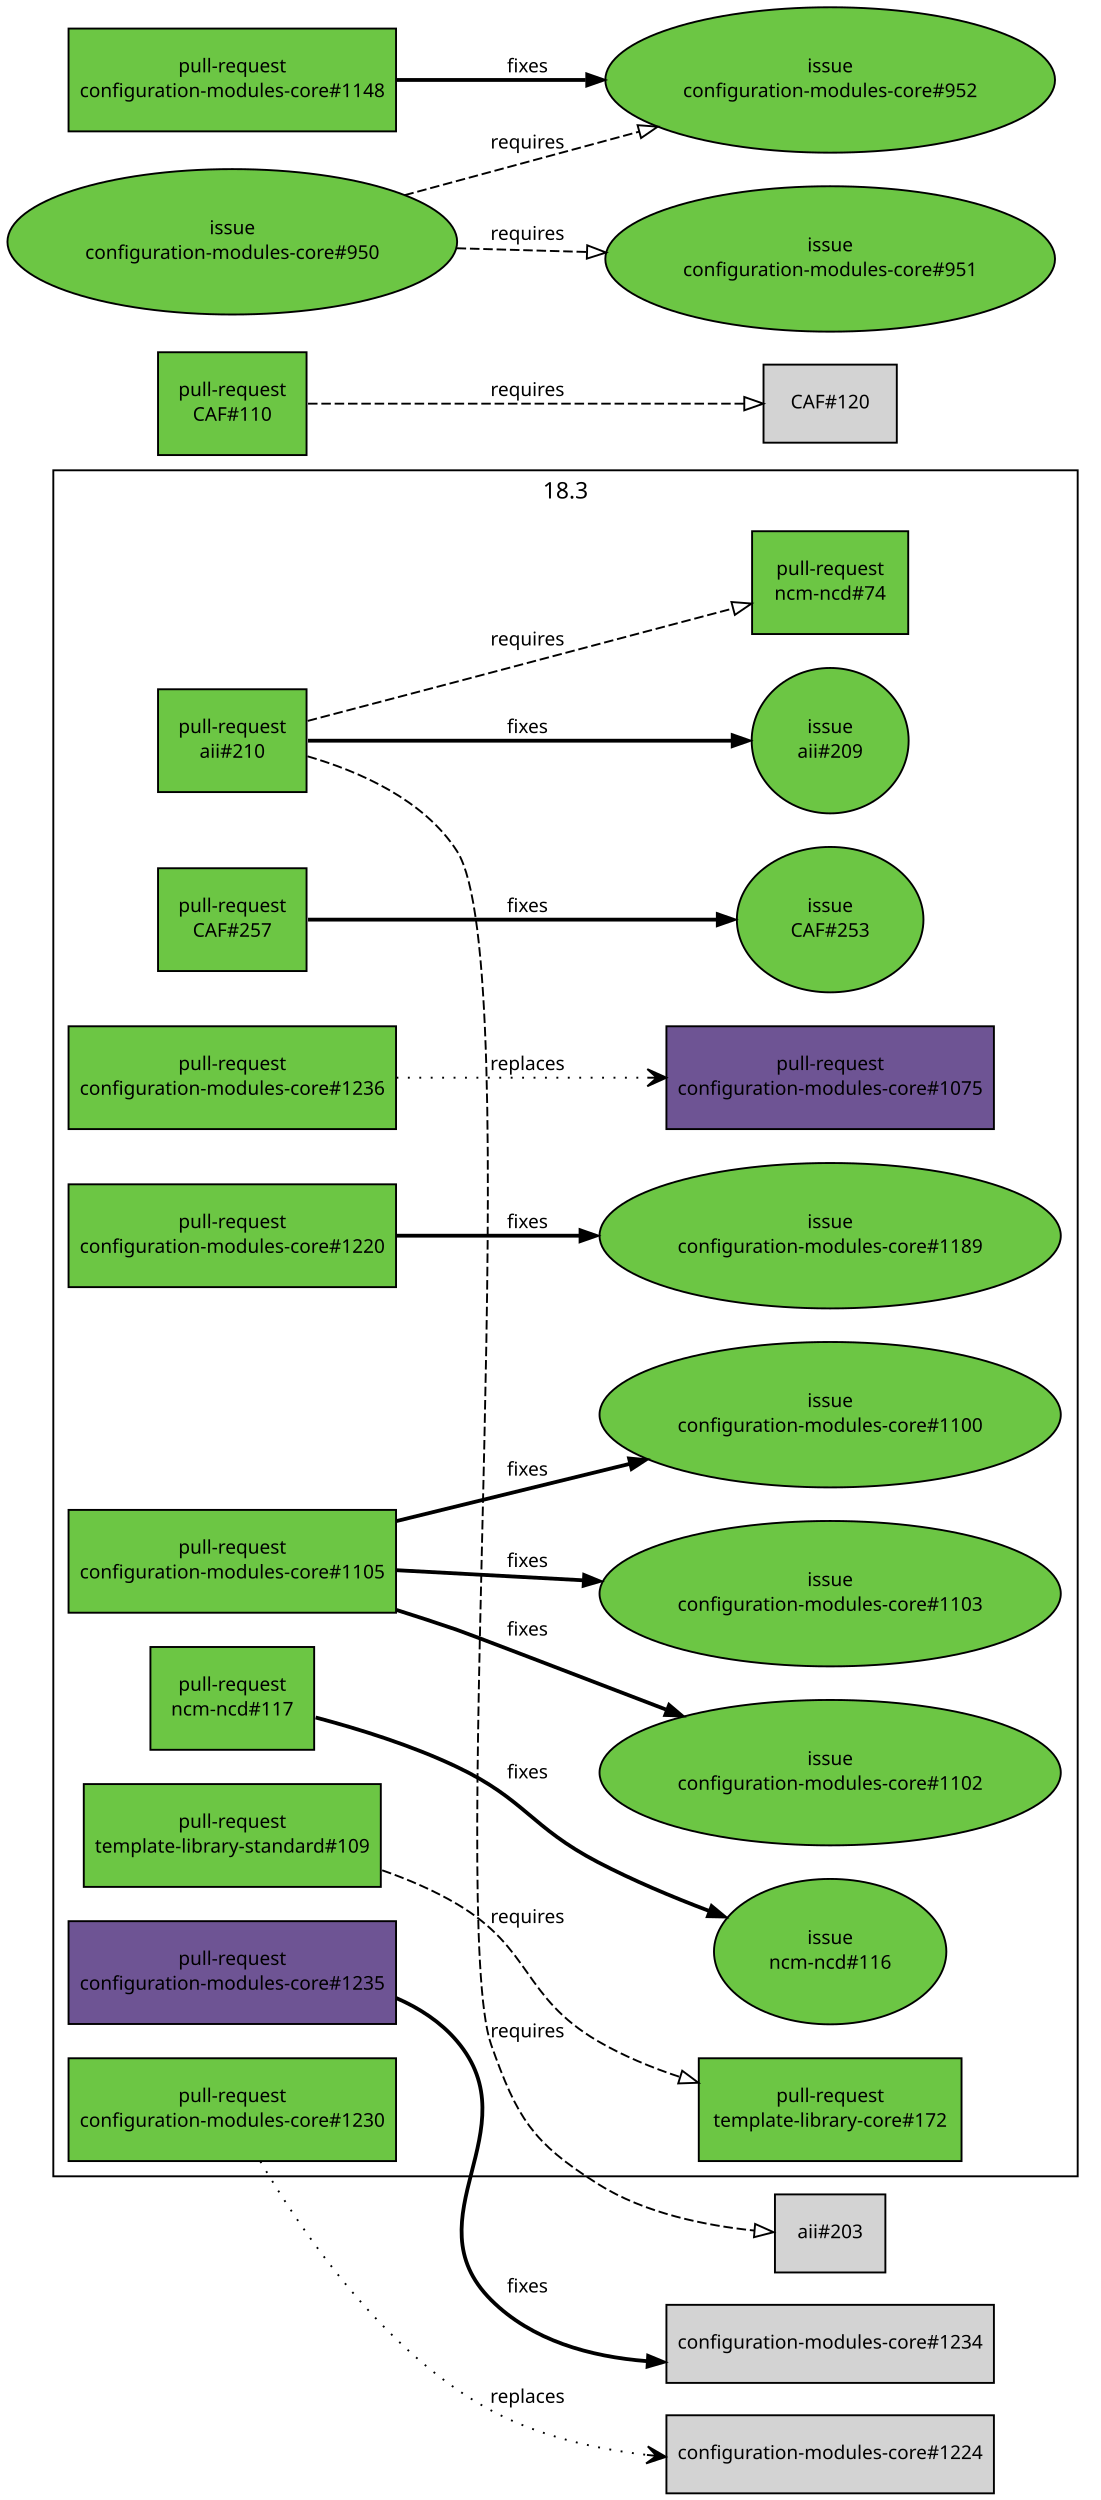
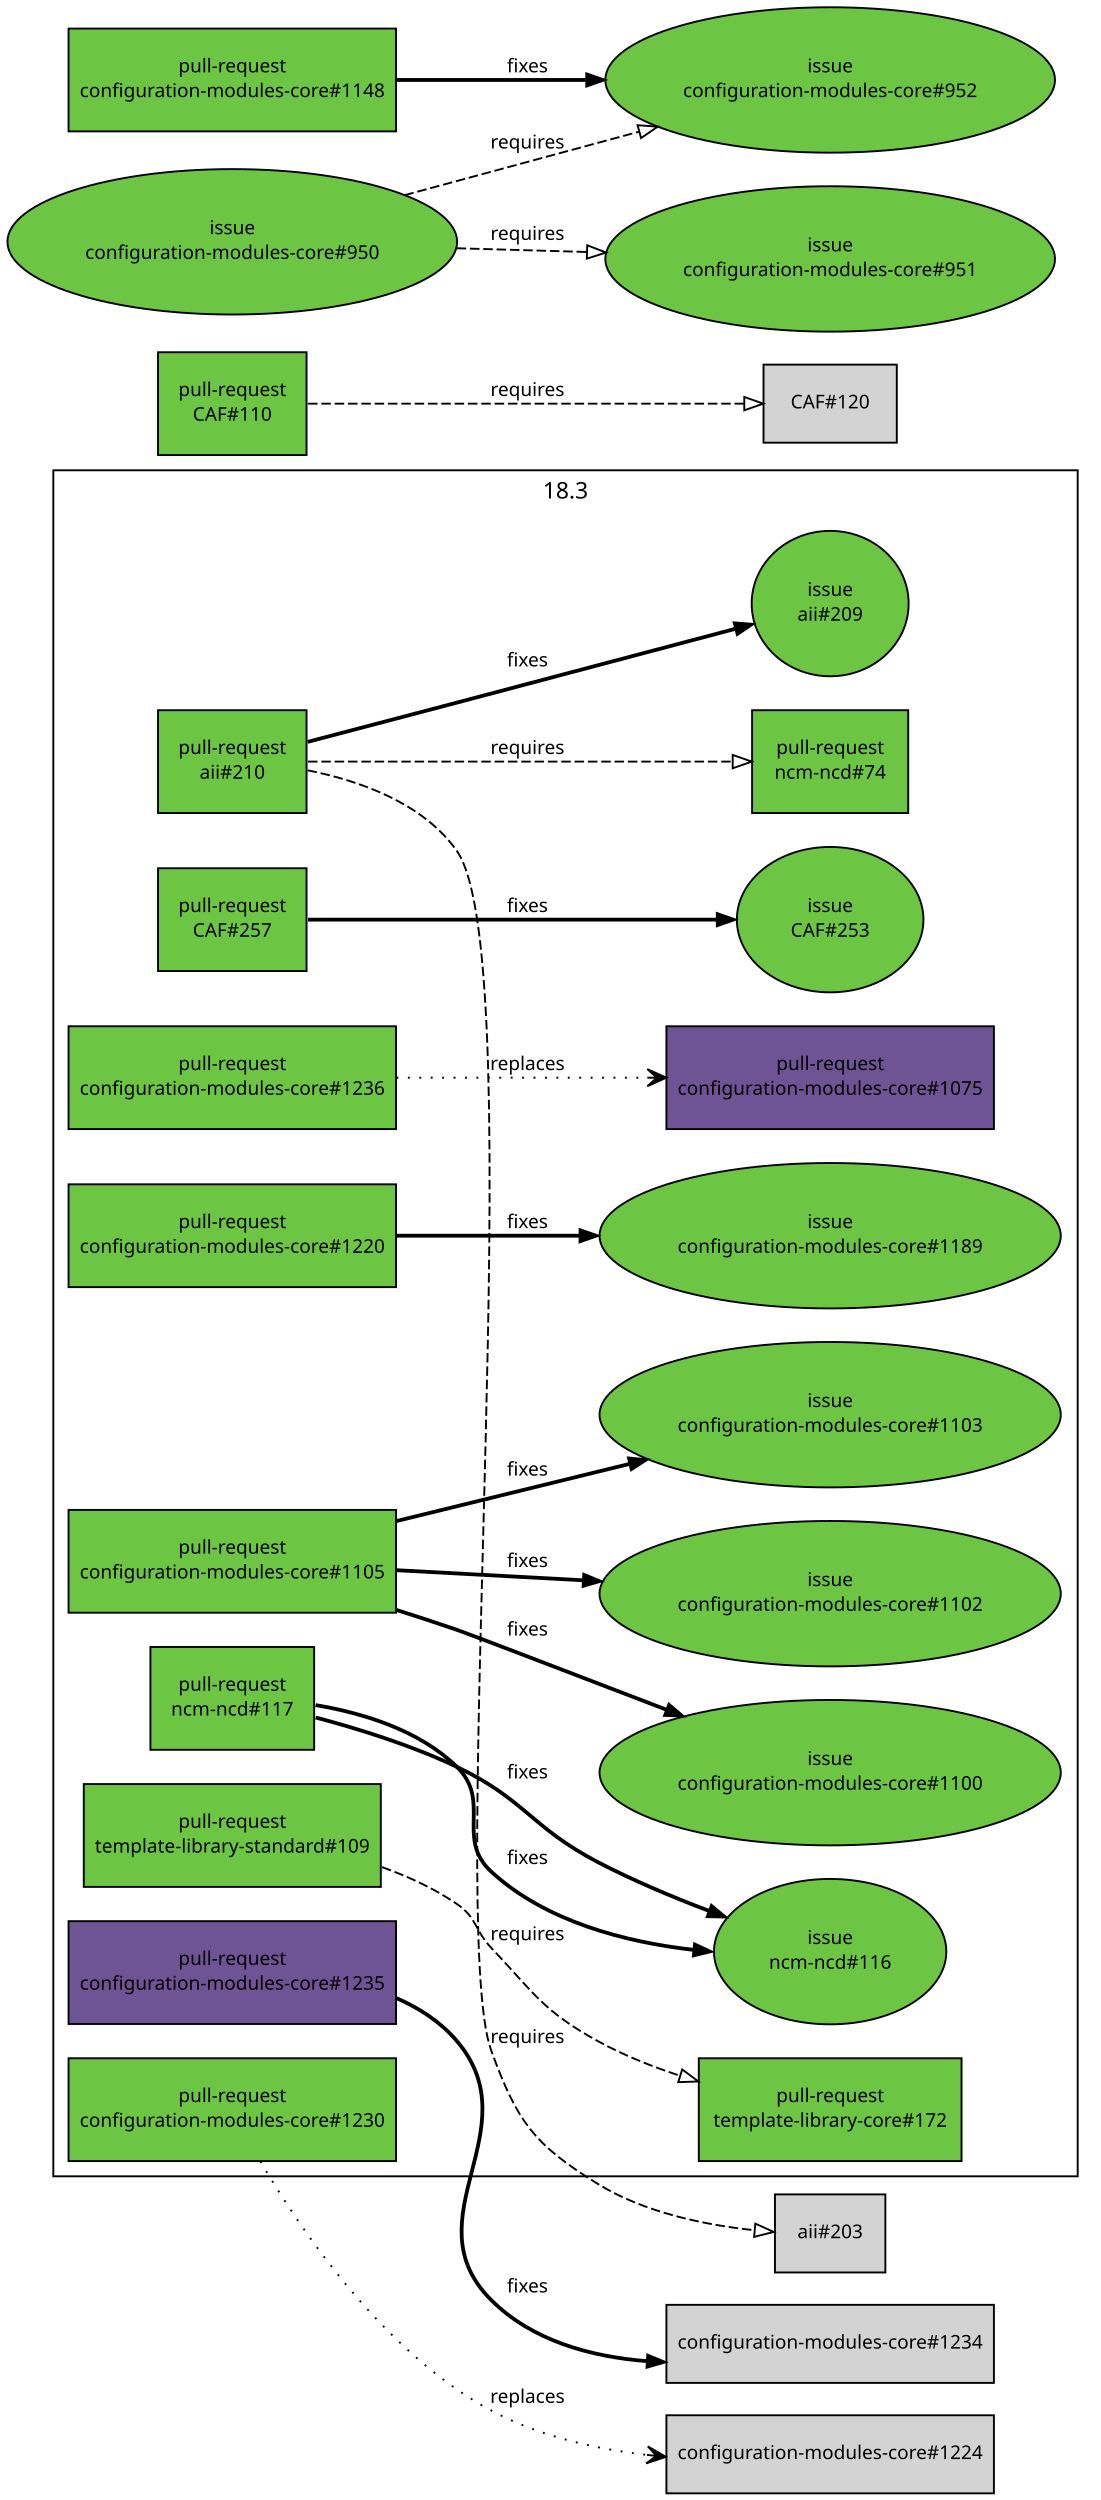
<svg xmlns="http://www.w3.org/2000/svg" xmlns:xlink="http://www.w3.org/1999/xlink" width="578pt" height="1313pt" viewBox="0.00 0.00 578.00 1313.00">
  <g id="graph1" class="graph" transform="scale(1 1) rotate(0) translate(4 1309)">
    <polygon fill="white" stroke="white" points="-4,5 -4,-1309 575,-1309 575,5 -4,5" />
    <g id="graph3" class="cluster">
      <polygon fill="none" stroke="black" points="24,-166 24,-1062 562,-1062 562,-166 24,-166" />
      <text text-anchor="middle" x="293" y="-1047.2" font-family="Sans" font-size="12.00">18.3</text>
    </g>
    <g id="node1" class="node">
      <a xlink:href="https://github.com/quattor/aii/pull/210" xlink:title="Shellfe: support active config for plugins" target="_parent">
-         <polygon fill="#6cc644" stroke="black" points="157,-947 79,-947 79,-893 157,-893 157,-947" />
-         <text text-anchor="middle" x="118" y="-924" font-family="Sans" font-size="10.00">pull-request</text>
-         <text text-anchor="middle" x="118" y="-911" font-family="Sans" font-size="10.00">aii#210</text>
+         <polygon fill="#6cc644" stroke="black" points="157,-936 79,-936 79,-882 157,-882 157,-936" />
+         <text text-anchor="middle" x="118" y="-913" font-family="Sans" font-size="10.00">pull-request</text>
+         <text text-anchor="middle" x="118" y="-900" font-family="Sans" font-size="10.00">aii#210</text>
      </a>
    </g>
    <g id="node3" class="node">
      <a xlink:href="https://github.com/quattor/aii/issues/209" xlink:title="support ACTIVE_CONFIG" target="_parent">
-         <ellipse fill="#6cc644" stroke="black" cx="432" cy="-920" rx="41.217" ry="38.184" />
-         <text text-anchor="middle" x="432" y="-924" font-family="Sans" font-size="10.00">issue</text>
-         <text text-anchor="middle" x="432" y="-911" font-family="Sans" font-size="10.00">aii#209</text>
+         <ellipse fill="#6cc644" stroke="black" cx="432" cy="-992" rx="41.217" ry="38.184" />
+         <text text-anchor="middle" x="432" y="-996" font-family="Sans" font-size="10.00">issue</text>
+         <text text-anchor="middle" x="432" y="-983" font-family="Sans" font-size="10.00">aii#209</text>
      </a>
    </g>
    <g id="edge2" class="edge">
-       <path fill="none" stroke="black" stroke-width="2" d="M157.768,-920C214.279,-920 317.868,-920 380.284,-920" />
-       <polygon fill="black" stroke="black" points="380.31,-923.5 390.31,-920 380.31,-916.5 380.31,-923.5" />
-       <text text-anchor="middle" x="273" y="-924" font-family="Sans" font-size="10.00">fixes</text>
+       <path fill="none" stroke="black" stroke-width="2" d="M157.609,-919.38C180.517,-925.39 209.889,-933.106 236,-940 285.736,-953.131 342.549,-968.213 382.158,-978.741" />
+       <polygon fill="black" stroke="black" points="381.278,-982.129 391.842,-981.315 383.077,-975.364 381.278,-982.129" />
+       <text text-anchor="middle" x="273" y="-959" font-family="Sans" font-size="10.00">fixes</text>
    </g>
    <g id="node5" class="node">
      <a xlink:href="https://github.com/quattor/ncm-ncd/pull/74" xlink:title="Set the current active config as an attribute to the component" target="_parent">
-         <polygon fill="#6cc644" stroke="black" points="473,-1030 391,-1030 391,-976 473,-976 473,-1030" />
-         <text text-anchor="middle" x="432" y="-1007" font-family="Sans" font-size="10.00">pull-request</text>
-         <text text-anchor="middle" x="432" y="-994" font-family="Sans" font-size="10.00">ncm-ncd#74</text>
+         <polygon fill="#6cc644" stroke="black" points="473,-936 391,-936 391,-882 473,-882 473,-936" />
+         <text text-anchor="middle" x="432" y="-913" font-family="Sans" font-size="10.00">pull-request</text>
+         <text text-anchor="middle" x="432" y="-900" font-family="Sans" font-size="10.00">ncm-ncd#74</text>
      </a>
    </g>
    <g id="edge4" class="edge">
-       <path fill="none" stroke="black" stroke-dasharray="5,2" d="M157.609,-930.38C180.517,-936.39 209.889,-944.106 236,-951 285.266,-964.007 341.475,-978.927 381.028,-989.441" />
-       <polygon fill="none" stroke="black" points="380.148,-992.828 390.711,-992.015 381.946,-986.063 380.148,-992.828" />
-       <text text-anchor="middle" x="273" y="-970" font-family="Sans" font-size="10.00">requires</text>
+       <path fill="none" stroke="black" stroke-dasharray="5,2" d="M157.768,-909C214.435,-909 318.442,-909 380.801,-909" />
+       <polygon fill="none" stroke="black" points="380.813,-912.5 390.813,-909 380.813,-905.5 380.813,-912.5" />
+       <text text-anchor="middle" x="273" y="-913" font-family="Sans" font-size="10.00">requires</text>
    </g>
    <g id="node7" class="node">
      <polygon fill="lightgrey" stroke="black" points="461,-156.5 403,-156.5 403,-115.5 461,-115.5 461,-156.5" />
      <text text-anchor="middle" x="432" y="-133.5" font-family="Sans" font-size="10.00">aii#203</text>
    </g>
    <g id="edge6" class="edge">
-       <path fill="none" stroke="black" stroke-dasharray="5,2" d="M157.506,-911.793C184.567,-903.92 218.595,-889.074 236,-862 273.688,-803.373 230.657,-300.67 254,-235 267.696,-196.471 275.424,-183.832 310,-162 334.624,-146.452 367.041,-140.064 392.27,-137.503" />
-       <polygon fill="none" stroke="black" points="392.585,-140.989 402.25,-136.649 391.988,-134.015 392.585,-140.989" />
-       <text text-anchor="middle" x="273" y="-239" font-family="Sans" font-size="10.00">requires</text>
+       <path fill="none" stroke="black" stroke-dasharray="5,2" d="M157.544,-904.437C184.438,-899.069 218.247,-887.392 236,-862 276.126,-804.608 229.879,-297.743 254,-232 267.723,-194.596 276.097,-182.927 310,-162 334.671,-146.772 366.903,-140.36 392.04,-137.709" />
+       <polygon fill="none" stroke="black" points="392.688,-141.165 402.337,-136.788 392.065,-134.193 392.688,-141.165" />
+       <text text-anchor="middle" x="273" y="-236" font-family="Sans" font-size="10.00">requires</text>
    </g>
    <g id="node8" class="node">
      <a xlink:href="https://github.com/quattor/CAF/pull/257" xlink:title="Process: run process as another user" target="_parent">
        <polygon fill="#6cc644" stroke="black" points="157,-853 79,-853 79,-799 157,-799 157,-853" />
        <text text-anchor="middle" x="118" y="-830" font-family="Sans" font-size="10.00">pull-request</text>
        <text text-anchor="middle" x="118" y="-817" font-family="Sans" font-size="10.00">CAF#257</text>
      </a>
    </g>
    <g id="node10" class="node">
      <a xlink:href="https://github.com/quattor/CAF/issues/253" xlink:title="CAF::Process: Include an option to execute the command as an specific user" target="_parent">
        <ellipse fill="#6cc644" stroke="black" cx="432" cy="-826" rx="48.998" ry="38.184" />
        <text text-anchor="middle" x="432" y="-830" font-family="Sans" font-size="10.00">issue</text>
        <text text-anchor="middle" x="432" y="-817" font-family="Sans" font-size="10.00">CAF#253</text>
      </a>
    </g>
    <g id="edge8" class="edge">
      <path fill="none" stroke="black" stroke-width="2" d="M157.768,-826C211.934,-826 309.353,-826 372.308,-826" />
      <polygon fill="black" stroke="black" points="372.488,-829.5 382.488,-826 372.488,-822.5 372.488,-829.5" />
      <text text-anchor="middle" x="273" y="-830" font-family="Sans" font-size="10.00">fixes</text>
    </g>
    <g id="node11" class="node">
      <a xlink:href="https://github.com/quattor/CAF/pull/110" xlink:title="Download: API proposal" target="_parent">
        <polygon fill="#6cc644" stroke="black" points="157,-1124 79,-1124 79,-1070 157,-1070 157,-1124" />
        <text text-anchor="middle" x="118" y="-1101" font-family="Sans" font-size="10.00">pull-request</text>
        <text text-anchor="middle" x="118" y="-1088" font-family="Sans" font-size="10.00">CAF#110</text>
      </a>
    </g>
    <g id="node13" class="node">
      <polygon fill="lightgrey" stroke="black" points="467,-1117.5 397,-1117.5 397,-1076.5 467,-1076.5 467,-1117.5" />
      <text text-anchor="middle" x="432" y="-1094.5" font-family="Sans" font-size="10.00">CAF#120</text>
    </g>
    <g id="edge10" class="edge">
      <path fill="none" stroke="black" stroke-dasharray="5,2" d="M157.768,-1097C216.269,-1097 325.221,-1097 386.719,-1097" />
      <polygon fill="none" stroke="black" points="386.897,-1100.5 396.897,-1097 386.897,-1093.5 386.897,-1100.5" />
      <text text-anchor="middle" x="273" y="-1101" font-family="Sans" font-size="10.00">requires</text>
    </g>
    <g id="node14" class="node">
      <a xlink:href="https://github.com/quattor/configuration-modules-core/pull/1236" xlink:title="ncm-spma: yum: Expose support for multiple reposdirs" target="_parent">
        <polygon fill="#6cc644" stroke="black" points="204,-770 32,-770 32,-716 204,-716 204,-770" />
        <text text-anchor="middle" x="118" y="-747" font-family="Sans" font-size="10.00">pull-request</text>
        <text text-anchor="middle" x="118" y="-734" font-family="Sans" font-size="10.00">configuration-modules-core#1236</text>
      </a>
    </g>
    <g id="node16" class="node">
      <a xlink:href="https://github.com/quattor/configuration-modules-core/pull/1075" xlink:title="ncm-spma (yum): Allow unmanaged repositories to be controlled seperately from packages" target="_parent">
        <polygon fill="#6e5494" stroke="black" points="518,-770 346,-770 346,-716 518,-716 518,-770" />
        <text text-anchor="middle" x="432" y="-747" font-family="Sans" font-size="10.00">pull-request</text>
        <text text-anchor="middle" x="432" y="-734" font-family="Sans" font-size="10.00">configuration-modules-core#1075</text>
      </a>
    </g>
    <g id="edge12" class="edge">
      <path fill="none" stroke="black" stroke-dasharray="1,5" d="M204.217,-743C244.975,-743 293.781,-743 335.743,-743" />
      <polygon fill="black" stroke="black" points="345.975,-743 335.975,-747.5 340.975,-743 335.975,-743 335.975,-743 335.975,-743 340.975,-743 335.975,-738.5 345.975,-743 345.975,-743" />
      <text text-anchor="middle" x="273" y="-747" font-family="Sans" font-size="10.00">replaces</text>
    </g>
    <g id="node17" class="node">
      <a xlink:href="https://github.com/quattor/configuration-modules-core/pull/1235" xlink:title="ncm-ofed: import CAF::Service and enable NoActionSupported" target="_parent">
        <polygon fill="#6e5494" stroke="black" points="204,-300 32,-300 32,-246 204,-246 204,-300" />
        <text text-anchor="middle" x="118" y="-277" font-family="Sans" font-size="10.00">pull-request</text>
        <text text-anchor="middle" x="118" y="-264" font-family="Sans" font-size="10.00">configuration-modules-core#1235</text>
      </a>
    </g>
    <g id="node19" class="node">
      <polygon fill="lightgrey" stroke="black" points="518,-98.5 346,-98.5 346,-57.5 518,-57.5 518,-98.5" />
      <text text-anchor="middle" x="432" y="-75.5" font-family="Sans" font-size="10.00">configuration-modules-core#1234</text>
    </g>
    <g id="edge14" class="edge">
      <path fill="none" stroke="black" stroke-width="2" d="M204.092,-259.635C216.248,-254.346 227.483,-247.048 236,-237 275.425,-190.49 210.82,-144.047 254,-101 275.313,-79.753 305.88,-71.264 335.685,-68.931" />
      <polygon fill="black" stroke="black" points="335.961,-72.421 345.749,-68.366 335.568,-65.432 335.961,-72.421" />
      <text text-anchor="middle" x="273" y="-105" font-family="Sans" font-size="10.00">fixes</text>
    </g>
    <g id="node20" class="node">
      <a xlink:href="https://github.com/quattor/configuration-modules-core/pull/1230" xlink:title="ncm-ceph: support for luminous, bluestore, ceph-volume and per host osd deployment" target="_parent">
        <polygon fill="#6cc644" stroke="black" points="204,-228 32,-228 32,-174 204,-174 204,-228" />
        <text text-anchor="middle" x="118" y="-205" font-family="Sans" font-size="10.00">pull-request</text>
        <text text-anchor="middle" x="118" y="-192" font-family="Sans" font-size="10.00">configuration-modules-core#1230</text>
      </a>
    </g>
    <g id="node22" class="node">
      <polygon fill="lightgrey" stroke="black" points="518,-40.5 346,-40.5 346,0.5 518,0.5 518,-40.5" />
      <text text-anchor="middle" x="432" y="-17.5" font-family="Sans" font-size="10.00">configuration-modules-core#1224</text>
    </g>
    <g id="edge16" class="edge">
      <path fill="none" stroke="black" stroke-dasharray="1,5" d="M132.749,-173.83C154.181,-137.288 197.607,-73.391 254,-43 278.674,-29.703 307.985,-22.91 335.629,-19.694" />
      <polygon fill="black" stroke="black" points="345.726,-18.665 336.234,-24.155 340.752,-19.172 335.778,-19.678 335.778,-19.678 335.778,-19.678 340.752,-19.172 335.321,-15.202 345.726,-18.665 345.726,-18.665" />
      <text text-anchor="middle" x="273" y="-47" font-family="Sans" font-size="10.00">replaces</text>
    </g>
    <g id="node23" class="node">
      <a xlink:href="https://github.com/quattor/configuration-modules-core/pull/1220" xlink:title="ncm-cups: Stop daemon if server not enabled" target="_parent">
        <polygon fill="#6cc644" stroke="black" points="204,-687 32,-687 32,-633 204,-633 204,-687" />
        <text text-anchor="middle" x="118" y="-664" font-family="Sans" font-size="10.00">pull-request</text>
        <text text-anchor="middle" x="118" y="-651" font-family="Sans" font-size="10.00">configuration-modules-core#1220</text>
      </a>
    </g>
    <g id="node25" class="node">
      <a xlink:href="https://github.com/quattor/configuration-modules-core/issues/1189" xlink:title="ncm-cups: Nodetype of client should stop running cups daemon" target="_parent">
        <ellipse fill="#6cc644" stroke="black" cx="432" cy="-660" rx="121.122" ry="38.184" />
        <text text-anchor="middle" x="432" y="-664" font-family="Sans" font-size="10.00">issue</text>
        <text text-anchor="middle" x="432" y="-651" font-family="Sans" font-size="10.00">configuration-modules-core#1189</text>
      </a>
    </g>
    <g id="edge18" class="edge">
      <path fill="none" stroke="black" stroke-width="2" d="M204.217,-660C233.916,-660 267.888,-660 300.372,-660" />
      <polygon fill="black" stroke="black" points="300.399,-663.5 310.399,-660 300.399,-656.5 300.399,-663.5" />
      <text text-anchor="middle" x="273" y="-664" font-family="Sans" font-size="10.00">fixes</text>
    </g>
    <g id="node26" class="node">
      <a xlink:href="https://github.com/quattor/configuration-modules-core/pull/1105" xlink:title="ncm-authconfig: fix krb5_realm, user_object_class and newline between ldap_krb5_canonicalize and ldap_krb5_realm" target="_parent">
        <polygon fill="#6cc644" stroke="black" points="204,-516 32,-516 32,-462 204,-462 204,-516" />
        <text text-anchor="middle" x="118" y="-493" font-family="Sans" font-size="10.00">pull-request</text>
        <text text-anchor="middle" x="118" y="-480" font-family="Sans" font-size="10.00">configuration-modules-core#1105</text>
      </a>
    </g>
    <g id="node28" class="node">
      <a xlink:href="https://github.com/quattor/configuration-modules-core/issues/1100" xlink:title="ncm-authconfig : no newline after krb5_canonicalize option" target="_parent">
+         <ellipse fill="#6cc644" stroke="black" cx="432" cy="-378" rx="121.122" ry="38.184" />
+         <text text-anchor="middle" x="432" y="-382" font-family="Sans" font-size="10.00">issue</text>
+         <text text-anchor="middle" x="432" y="-369" font-family="Sans" font-size="10.00">configuration-modules-core#1100</text>
+       </a>
+     </g>
+     <g id="edge20" class="edge">
+       <path fill="none" stroke="black" stroke-width="2" d="M204.26,-463.441C214.984,-460.041 225.77,-456.513 236,-453 241.807,-451.006 295.852,-430.313 345.719,-411.169" />
+       <polygon fill="black" stroke="black" points="347.214,-414.344 355.295,-407.492 344.705,-407.809 347.214,-414.344" />
+       <text text-anchor="middle" x="273" y="-450" font-family="Sans" font-size="10.00">fixes</text>
+     </g>
+     <g id="node30" class="node">
+       <a xlink:href="https://github.com/quattor/configuration-modules-core/issues/1102" xlink:title="ncm-authconfig: There is no " target="_parent">
+         <ellipse fill="#6cc644" stroke="black" cx="432" cy="-472" rx="121.122" ry="38.184" />
+         <text text-anchor="middle" x="432" y="-476" font-family="Sans" font-size="10.00">issue</text>
+         <text text-anchor="middle" x="432" y="-463" font-family="Sans" font-size="10.00">configuration-modules-core#1102</text>
+       </a>
+     </g>
+     <g id="edge22" class="edge">
+       <path fill="none" stroke="black" stroke-width="2" d="M204.217,-484.332C234.409,-482.698 269.018,-480.824 301.99,-479.039" />
+       <polygon fill="black" stroke="black" points="302.368,-482.524 312.164,-478.488 301.989,-475.534 302.368,-482.524" />
+       <text text-anchor="middle" x="273" y="-486" font-family="Sans" font-size="10.00">fixes</text>
+     </g>
+     <g id="node32" class="node">
+       <a xlink:href="https://github.com/quattor/configuration-modules-core/issues/1103" xlink:title="ncm-authconfig: krb5_realm = ARRAY(0x39a5830)" target="_parent">
        <ellipse fill="#6cc644" stroke="black" cx="432" cy="-566" rx="121.122" ry="38.184" />
        <text text-anchor="middle" x="432" y="-570" font-family="Sans" font-size="10.00">issue</text>
-         <text text-anchor="middle" x="432" y="-557" font-family="Sans" font-size="10.00">configuration-modules-core#1100</text>
-       </a>
-     </g>
-     <g id="edge20" class="edge">
+         <text text-anchor="middle" x="432" y="-557" font-family="Sans" font-size="10.00">configuration-modules-core#1103</text>
+       </a>
+     </g>
+     <g id="edge24" class="edge">
      <path fill="none" stroke="black" stroke-width="2" d="M204.217,-510.142C242.039,-519.417 286.793,-530.392 326.577,-540.148" />
      <polygon fill="black" stroke="black" points="325.763,-543.552 336.309,-542.534 327.431,-536.753 325.763,-543.552" />
      <text text-anchor="middle" x="273" y="-534" font-family="Sans" font-size="10.00">fixes</text>
-     </g>
-     <g id="node30" class="node">
-       <a xlink:href="https://github.com/quattor/configuration-modules-core/issues/1102" xlink:title="ncm-authconfig: There is no " target="_parent">
-         <ellipse fill="#6cc644" stroke="black" cx="432" cy="-378" rx="121.122" ry="38.184" />
-         <text text-anchor="middle" x="432" y="-382" font-family="Sans" font-size="10.00">issue</text>
-         <text text-anchor="middle" x="432" y="-369" font-family="Sans" font-size="10.00">configuration-modules-core#1102</text>
-       </a>
-     </g>
-     <g id="edge22" class="edge">
-       <path fill="none" stroke="black" stroke-width="2" d="M204.26,-463.441C214.984,-460.041 225.77,-456.513 236,-453 241.807,-451.006 295.852,-430.313 345.719,-411.169" />
-       <polygon fill="black" stroke="black" points="347.214,-414.344 355.295,-407.492 344.705,-407.809 347.214,-414.344" />
-       <text text-anchor="middle" x="273" y="-450" font-family="Sans" font-size="10.00">fixes</text>
-     </g>
-     <g id="node32" class="node">
-       <a xlink:href="https://github.com/quattor/configuration-modules-core/issues/1103" xlink:title="ncm-authconfig: krb5_realm = ARRAY(0x39a5830)" target="_parent">
-         <ellipse fill="#6cc644" stroke="black" cx="432" cy="-472" rx="121.122" ry="38.184" />
-         <text text-anchor="middle" x="432" y="-476" font-family="Sans" font-size="10.00">issue</text>
-         <text text-anchor="middle" x="432" y="-463" font-family="Sans" font-size="10.00">configuration-modules-core#1103</text>
-       </a>
-     </g>
-     <g id="edge24" class="edge">
-       <path fill="none" stroke="black" stroke-width="2" d="M204.217,-484.332C234.409,-482.698 269.018,-480.824 301.99,-479.039" />
-       <polygon fill="black" stroke="black" points="302.368,-482.524 312.164,-478.488 301.989,-475.534 302.368,-482.524" />
-       <text text-anchor="middle" x="273" y="-486" font-family="Sans" font-size="10.00">fixes</text>
    </g>
    <g id="node33" class="node">
      <a xlink:href="https://github.com/quattor/configuration-modules-core/pull/1148" xlink:title="ncm-spma: Remove support from groups from spma yumng backend" target="_parent">
        <polygon fill="#6cc644" stroke="black" points="204,-1294 32,-1294 32,-1240 204,-1240 204,-1294" />
        <text text-anchor="middle" x="118" y="-1271" font-family="Sans" font-size="10.00">pull-request</text>
        <text text-anchor="middle" x="118" y="-1258" font-family="Sans" font-size="10.00">configuration-modules-core#1148</text>
      </a>
    </g>
    <g id="node35" class="node">
      <a xlink:href="https://github.com/quattor/configuration-modules-core/issues/952" xlink:title="ncm-spma (yumng): Remove support for package groups" target="_parent">
        <ellipse fill="#6cc644" stroke="black" cx="432" cy="-1267" rx="118.087" ry="38.184" />
        <text text-anchor="middle" x="432" y="-1271" font-family="Sans" font-size="10.00">issue</text>
        <text text-anchor="middle" x="432" y="-1258" font-family="Sans" font-size="10.00">configuration-modules-core#952</text>
      </a>
    </g>
    <g id="edge26" class="edge">
      <path fill="none" stroke="black" stroke-width="2" d="M204.217,-1267C234.903,-1267 270.151,-1267 303.606,-1267" />
      <polygon fill="black" stroke="black" points="303.924,-1270.5 313.924,-1267 303.924,-1263.5 303.924,-1270.5" />
      <text text-anchor="middle" x="273" y="-1271" font-family="Sans" font-size="10.00">fixes</text>
    </g>
    <g id="node36" class="node">
      <a xlink:href="https://github.com/quattor/configuration-modules-core/issues/950" xlink:title="ncm-spma: Remove support for package groups from yum backends" target="_parent">
        <ellipse fill="#6cc644" stroke="black" cx="118" cy="-1182" rx="118.087" ry="38.184" />
        <text text-anchor="middle" x="118" y="-1186" font-family="Sans" font-size="10.00">issue</text>
        <text text-anchor="middle" x="118" y="-1173" font-family="Sans" font-size="10.00">configuration-modules-core#950</text>
      </a>
    </g>
    <g id="edge30" class="edge">
      <path fill="none" stroke="black" stroke-dasharray="5,2" d="M208.401,-1206.47C246.98,-1216.92 292.147,-1229.14 331.747,-1239.86" />
      <polygon fill="none" stroke="black" points="330.855,-1243.25 341.422,-1242.48 332.684,-1236.49 330.855,-1243.25" />
      <text text-anchor="middle" x="273" y="-1231" font-family="Sans" font-size="10.00">requires</text>
    </g>
    <g id="node38" class="node">
      <a xlink:href="https://github.com/quattor/configuration-modules-core/issues/951" xlink:title="ncm-spma (yum): Remove support for package groups" target="_parent">
        <ellipse fill="#6cc644" stroke="black" cx="432" cy="-1173" rx="118.087" ry="38.184" />
        <text text-anchor="middle" x="432" y="-1177" font-family="Sans" font-size="10.00">issue</text>
        <text text-anchor="middle" x="432" y="-1164" font-family="Sans" font-size="10.00">configuration-modules-core#951</text>
      </a>
    </g>
    <g id="edge28" class="edge">
      <path fill="none" stroke="black" stroke-dasharray="5,2" d="M235.815,-1178.62C258.074,-1177.99 281.456,-1177.31 304.01,-1176.67" />
      <polygon fill="none" stroke="black" points="304.412,-1180.16 314.308,-1176.37 304.212,-1173.16 304.412,-1180.16" />
      <text text-anchor="middle" x="273" y="-1183" font-family="Sans" font-size="10.00">requires</text>
    </g>
    <g id="node40" class="node">
      <a xlink:href="https://github.com/quattor/ncm-ncd/pull/117" xlink:title="Allow component modules to be loaded from any path" target="_parent">
        <polygon fill="#6cc644" stroke="black" points="161,-444 75,-444 75,-390 161,-390 161,-444" />
        <text text-anchor="middle" x="118" y="-421" font-family="Sans" font-size="10.00">pull-request</text>
        <text text-anchor="middle" x="118" y="-408" font-family="Sans" font-size="10.00">ncm-ncd#117</text>
      </a>
    </g>
    <g id="node42" class="node">
      <a xlink:href="https://github.com/quattor/ncm-ncd/issues/116" xlink:title="hasFile() prevents component modules from being relocated" target="_parent">
        <ellipse fill="#6cc644" stroke="black" cx="432" cy="-284" rx="61.018" ry="38.184" />
        <text text-anchor="middle" x="432" y="-288" font-family="Sans" font-size="10.00">issue</text>
        <text text-anchor="middle" x="432" y="-275" font-family="Sans" font-size="10.00">ncm-ncd#116</text>
      </a>
    </g>
    <g id="edge32" class="edge">
      <path fill="none" stroke="black" stroke-width="2" d="M161.761,-406.984C184.512,-400.955 212.416,-392.252 236,-381 271.824,-363.908 274.811,-349.363 310,-331 328.333,-321.433 349.07,-312.723 368.176,-305.471" />
      <polygon fill="black" stroke="black" points="369.552,-308.693 377.702,-301.923 367.109,-302.134 369.552,-308.693" />
      <text text-anchor="middle" x="273" y="-375" font-family="Sans" font-size="10.00">fixes</text>
    </g>
-     <g id="node43" class="node">
+     <g id="edge34" class="edge">
+       <path fill="none" stroke="black" stroke-width="2" d="M161.739,-413.489C186.458,-409.329 216.267,-400.339 236,-381 254.369,-362.997 235.06,-343.402 254,-326 282.531,-299.786 324.306,-289.019 360.217,-284.93" />
+       <polygon fill="black" stroke="black" points="360.567,-288.413 370.174,-283.947 359.878,-281.447 360.567,-288.413" />
+       <text text-anchor="middle" x="273" y="-330" font-family="Sans" font-size="10.00">fixes</text>
+     </g>
+     <g id="node44" class="node">
      <a xlink:href="https://github.com/quattor/template-library-standard/pull/109" xlink:title="Add sample of nVidia workstation and compute GPUs" target="_parent">
        <polygon fill="#6cc644" stroke="black" points="196,-372 40,-372 40,-318 196,-318 196,-372" />
        <text text-anchor="middle" x="118" y="-349" font-family="Sans" font-size="10.00">pull-request</text>
        <text text-anchor="middle" x="118" y="-336" font-family="Sans" font-size="10.00">template-library-standard#109</text>
      </a>
    </g>
-     <g id="node45" class="node">
+     <g id="node46" class="node">
      <a xlink:href="https://github.com/quattor/template-library-core/pull/172" xlink:title="Allow RAM to be modelled on GPU cards" target="_parent">
        <polygon fill="#6cc644" stroke="black" points="501,-228 363,-228 363,-174 501,-174 501,-228" />
        <text text-anchor="middle" x="432" y="-205" font-family="Sans" font-size="10.00">pull-request</text>
        <text text-anchor="middle" x="432" y="-192" font-family="Sans" font-size="10.00">template-library-core#172</text>
      </a>
    </g>
-     <g id="edge34" class="edge">
-       <path fill="none" stroke="black" stroke-dasharray="5,2" d="M196.717,-326.724C210.302,-321.982 223.924,-316.139 236,-309 275.501,-285.648 270.392,-260.171 310,-237 323.213,-229.271 338.215,-223.088 353.068,-218.18" />
-       <polygon fill="none" stroke="black" points="354.291,-221.465 362.787,-215.136 352.198,-214.785 354.291,-221.465" />
-       <text text-anchor="middle" x="273" y="-299" font-family="Sans" font-size="10.00">requires</text>
+     <g id="edge36" class="edge">
+       <path fill="none" stroke="black" stroke-dasharray="5,2" d="M196.635,-328.384C210.446,-323.455 224.168,-317.12 236,-309 246.703,-301.655 245.076,-295.427 254,-286 276.736,-261.983 281.023,-252.939 310,-237 323.333,-229.666 338.327,-223.672 353.123,-218.828" />
+       <polygon fill="none" stroke="black" points="354.294,-222.129 362.797,-215.808 352.208,-215.447 354.294,-222.129" />
+       <text text-anchor="middle" x="273" y="-290" font-family="Sans" font-size="10.00">requires</text>
    </g>
  </g>
</svg>
